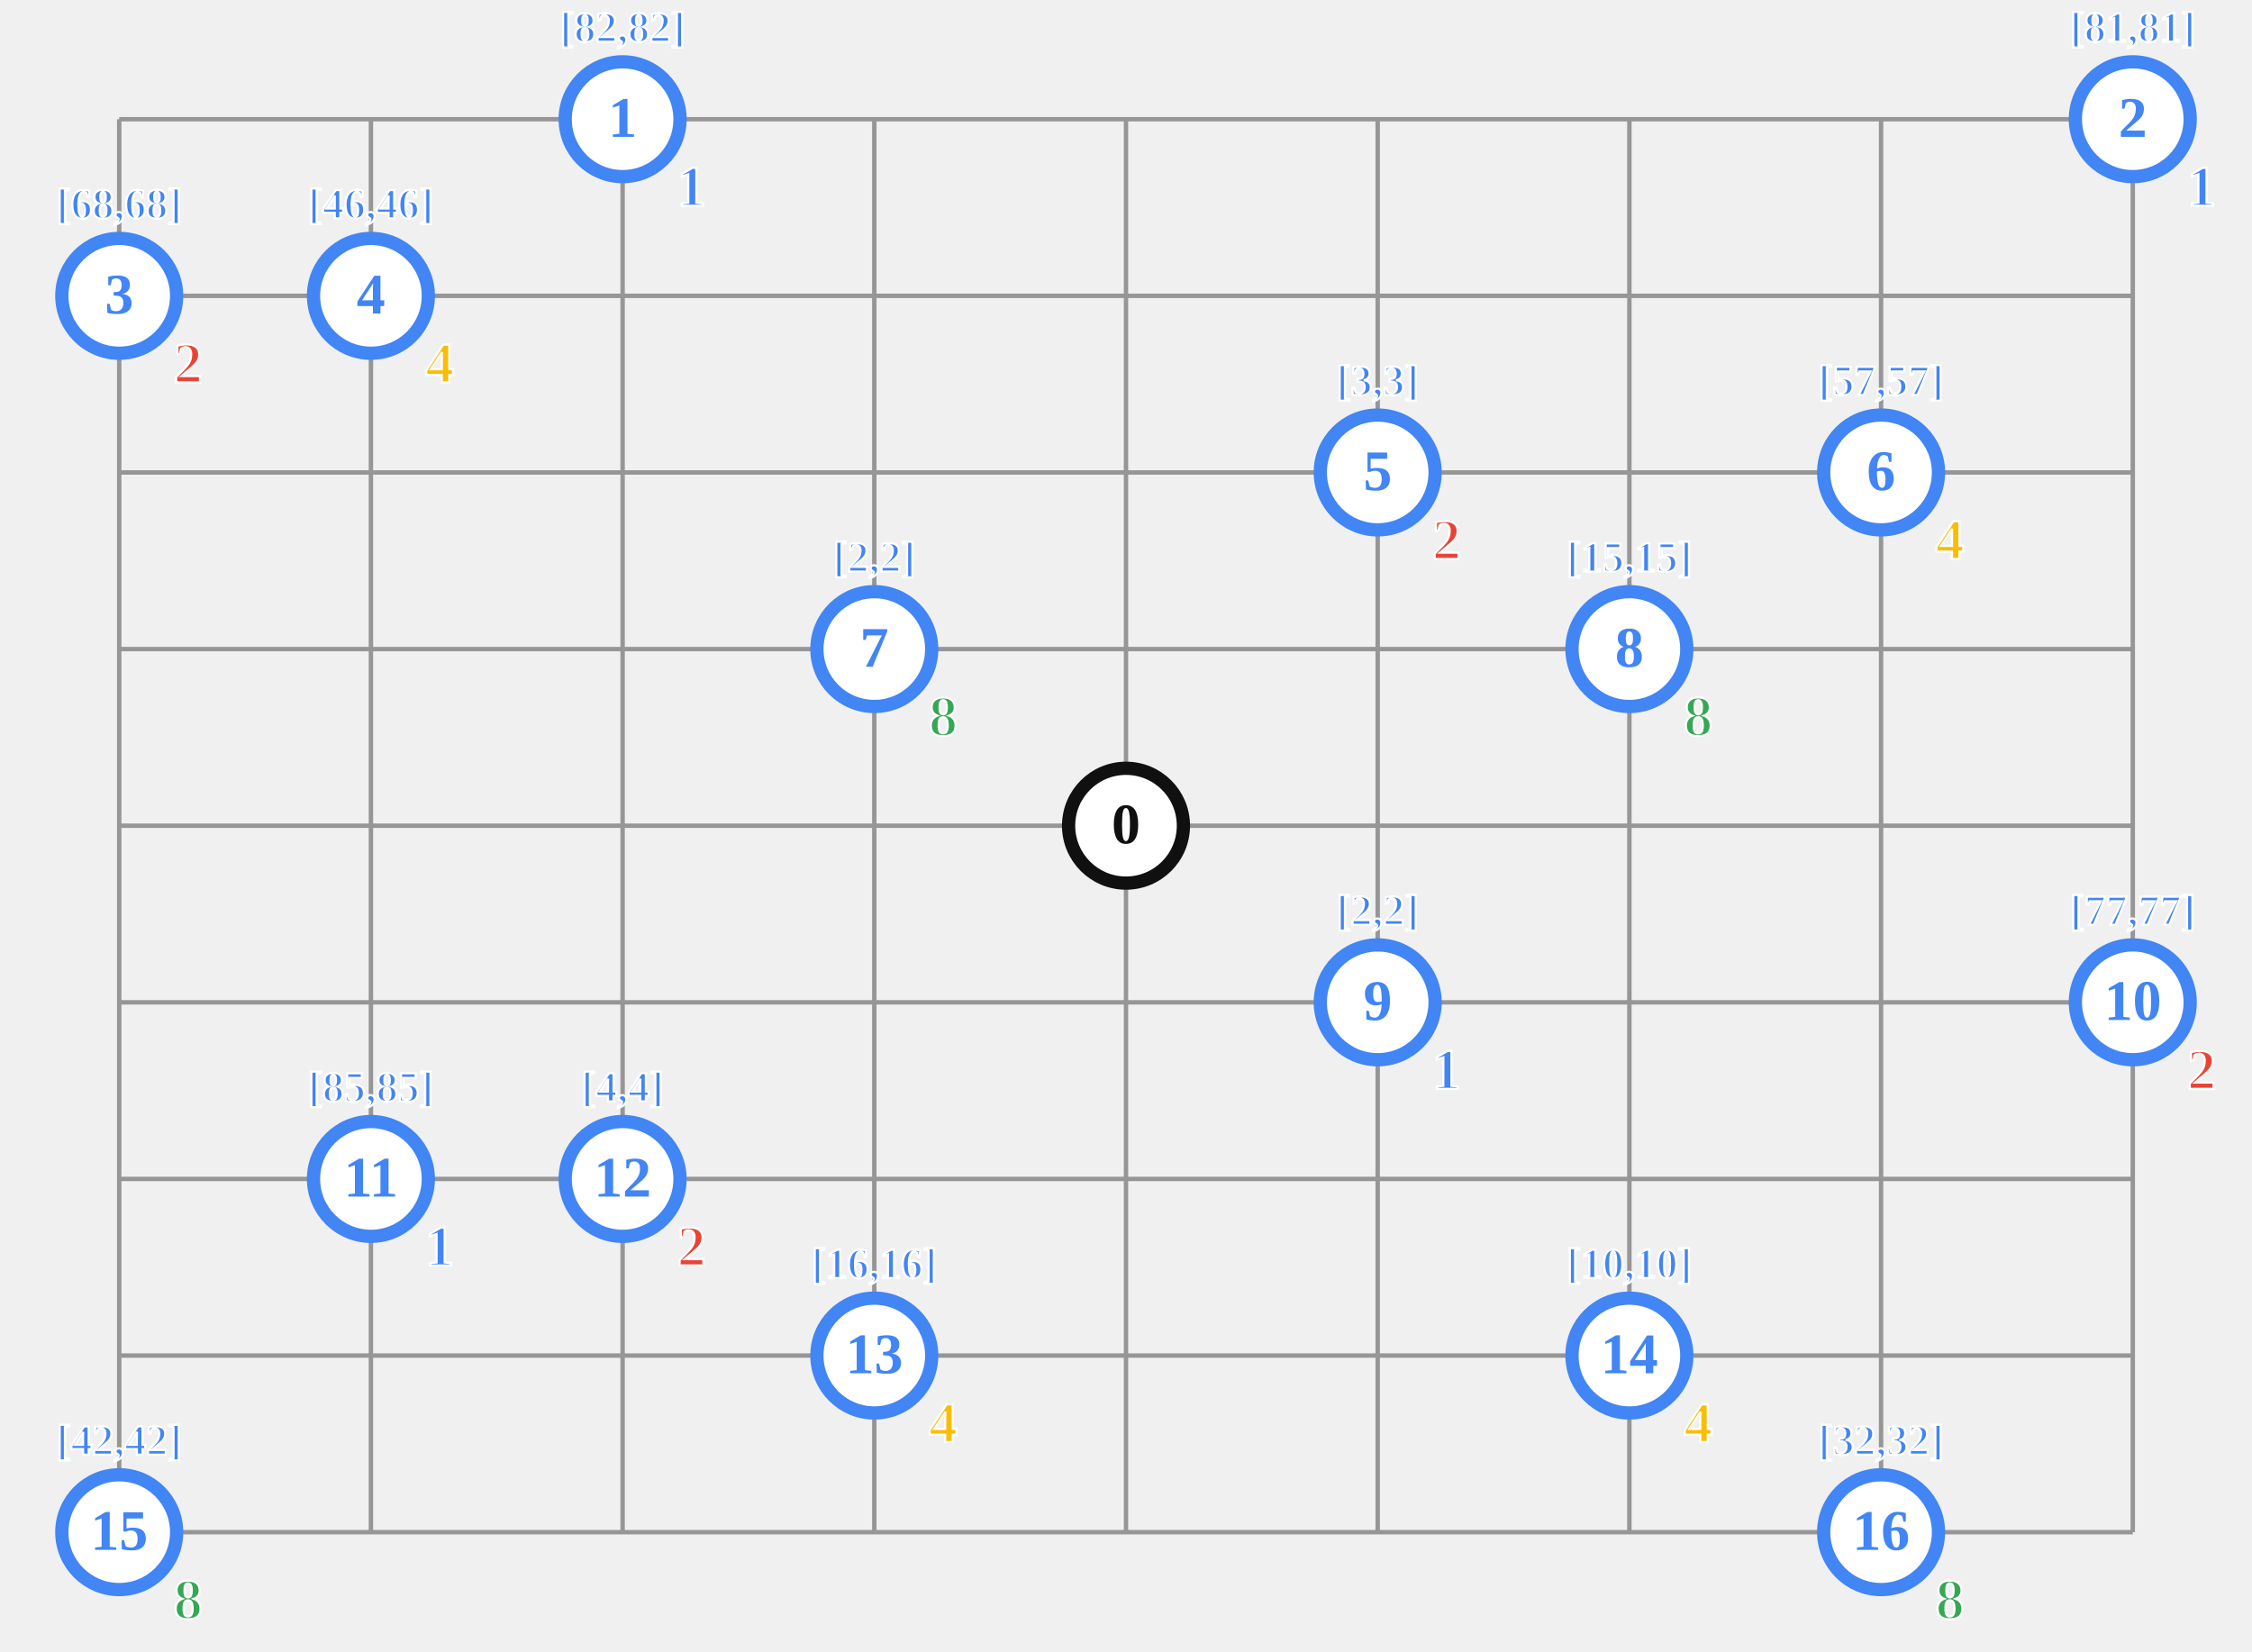
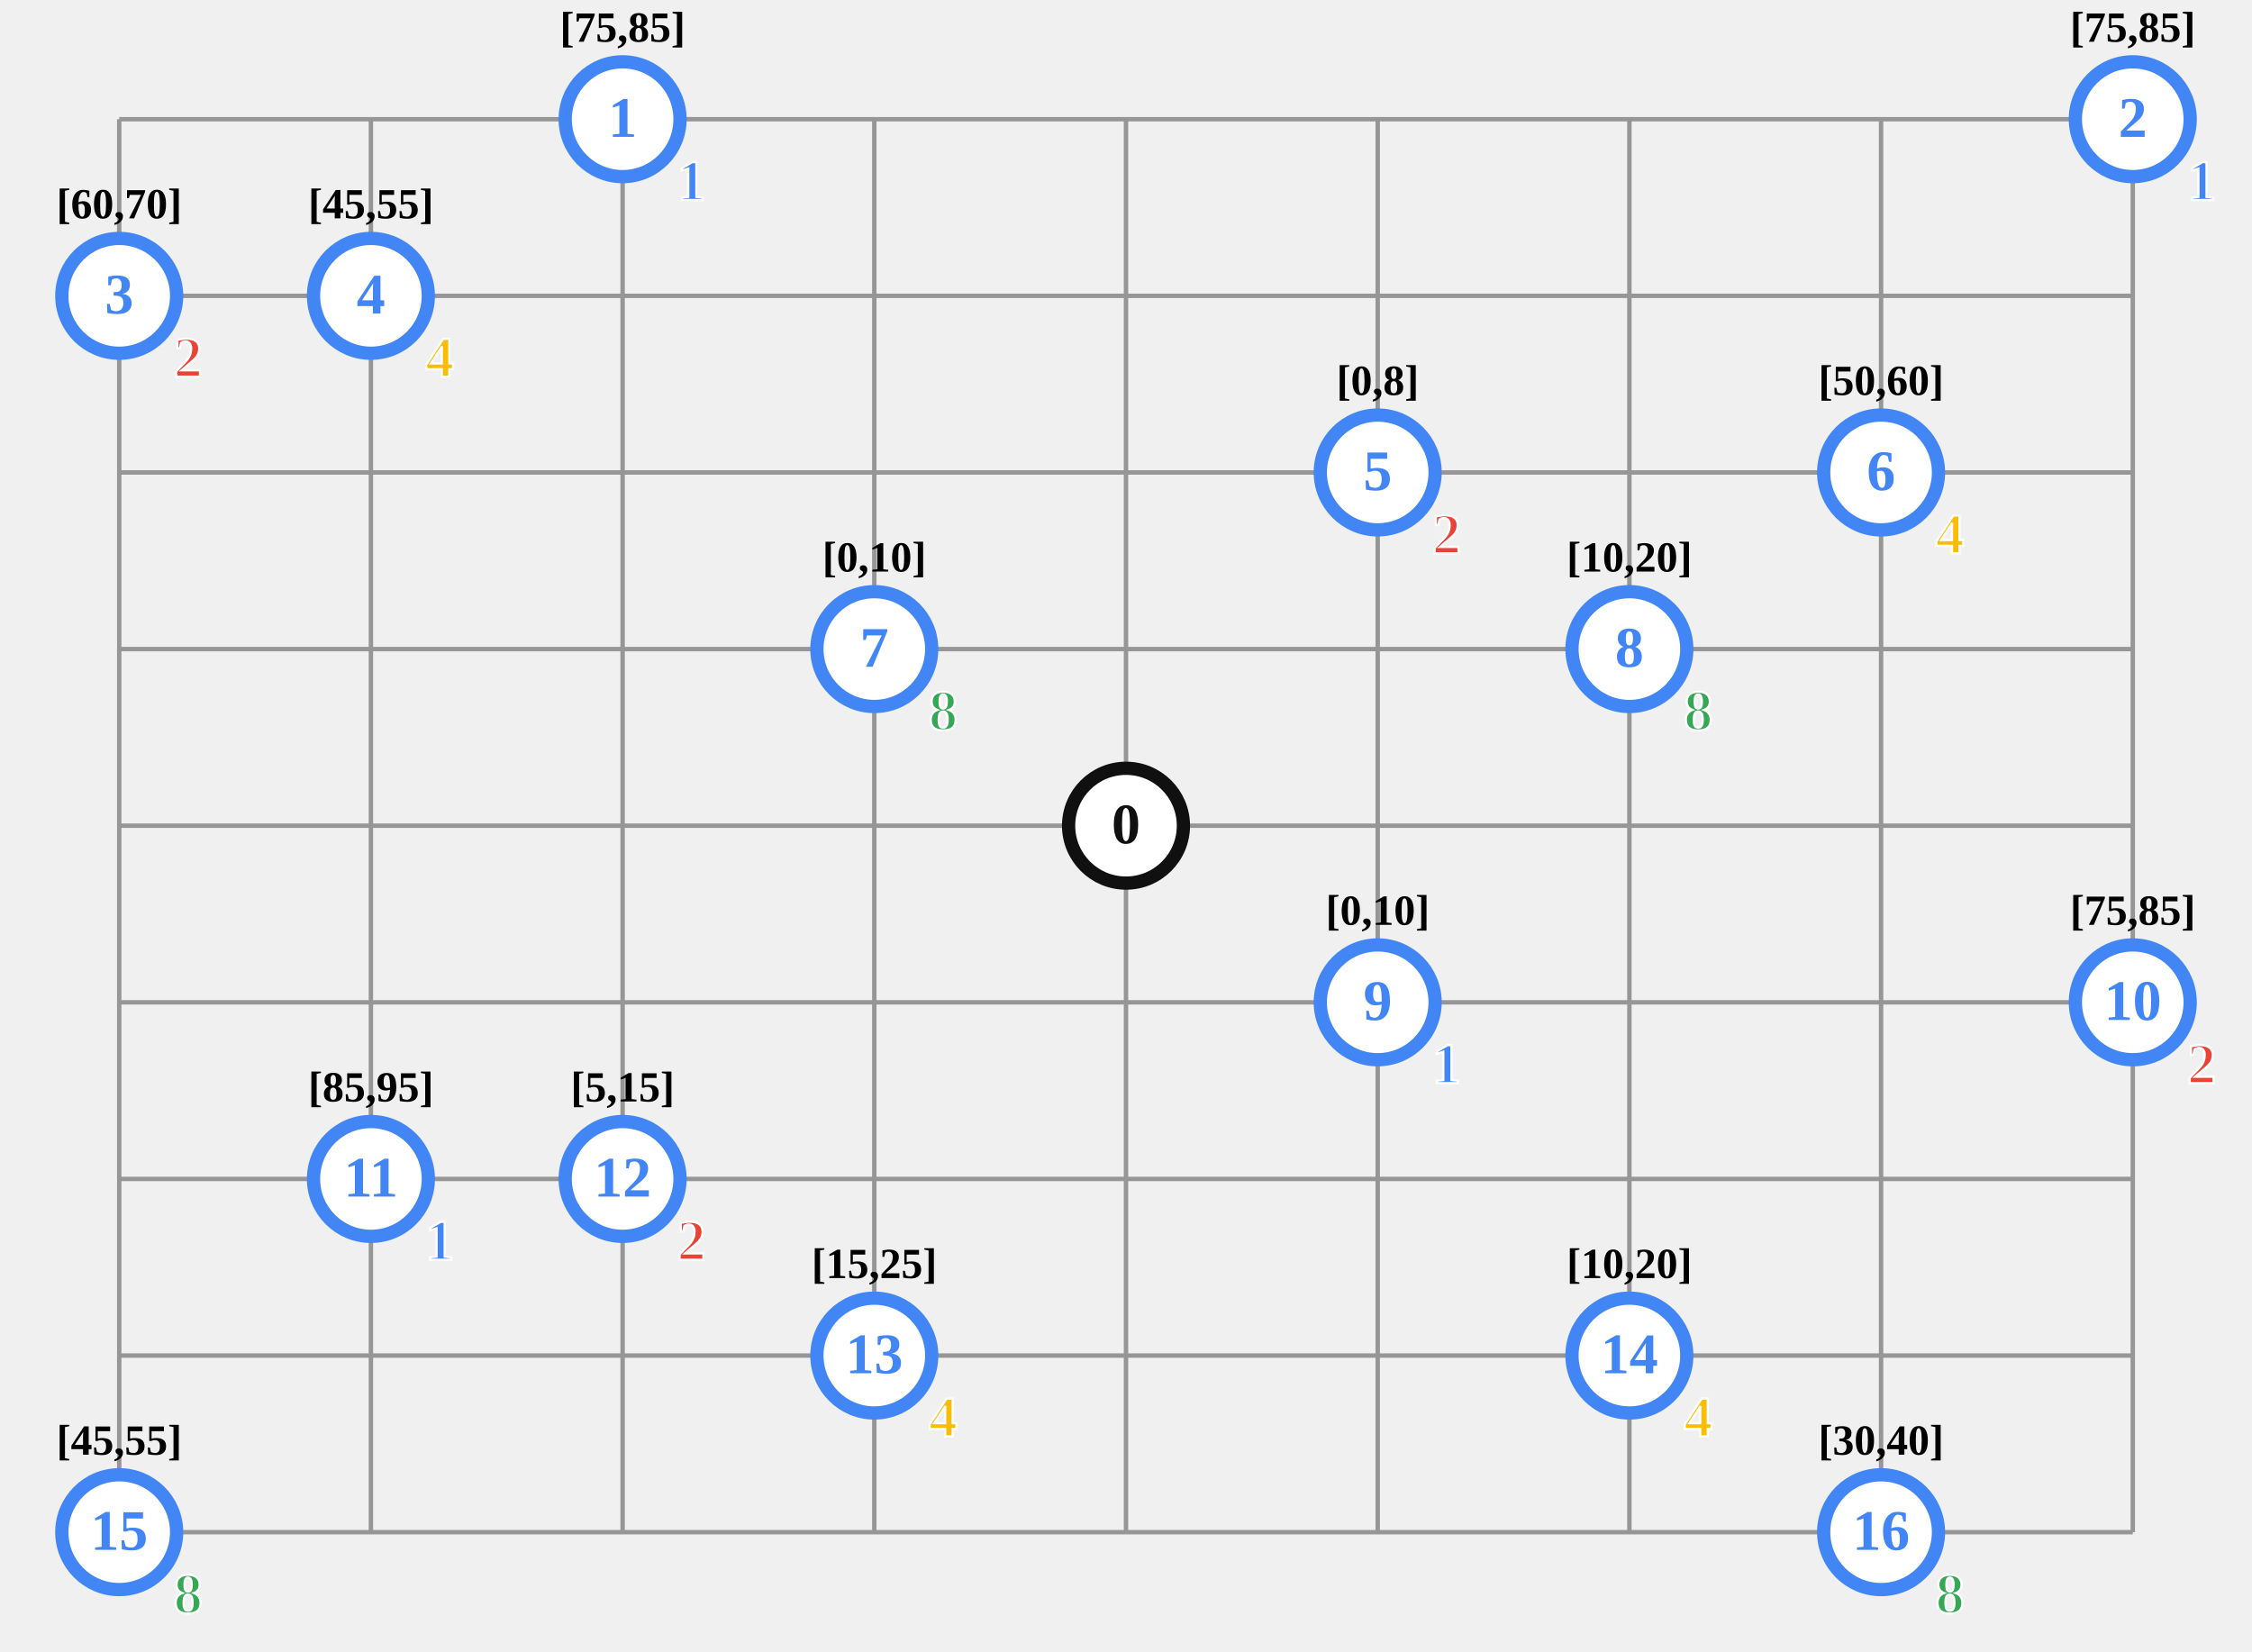
<svg xmlns="http://www.w3.org/2000/svg" version="1.1" width="1020" height="748" viewBox="-54 -54 1020 748">
  <defs>
    <marker id="arrow_blue" viewBox="0 0 16 16" refX="8" refY="8" markerUnits="strokeWidth" markerWidth="5" markerHeight="5" orient="auto">
      <path d="M 0 0 L 16 8 L 0 16 z" stroke="none" fill="#4285F4" />
    </marker>
    <marker id="arrow_red" viewBox="0 0 16 16" refX="8" refY="8" markerUnits="strokeWidth" markerWidth="5" markerHeight="5" orient="auto">
      <path d="M 0 0 L 16 8 L 0 16 z" stroke="none" fill="#EA4335" />
    </marker>
    <marker id="arrow_yellow" viewBox="0 0 16 16" refX="8" refY="8" markerUnits="strokeWidth" markerWidth="5" markerHeight="5" orient="auto">
      <path d="M 0 0 L 16 8 L 0 16 z" stroke="none" fill="#FBBC05" />
    </marker>
    <marker id="arrow_green" viewBox="0 0 16 16" refX="8" refY="8" markerUnits="strokeWidth" markerWidth="5" markerHeight="5" orient="auto">
      <path d="M 0 0 L 16 8 L 0 16 z" stroke="none" fill="#34A853" />
    </marker>
    <marker id="arrow_black" viewBox="0 0 16 16" refX="8" refY="8" markerUnits="strokeWidth" markerWidth="5" markerHeight="5" orient="auto">
      <path d="M 0 0 L 16 8 L 0 16 z" stroke="none" fill="#101010" />
    </marker>
    <marker id="arrow_white" viewBox="0 0 16 16" refX="8" refY="8" markerUnits="strokeWidth" markerWidth="5" markerHeight="5" orient="auto">
      <path d="M 0 0 L 16 8 L 0 16 z" stroke="none" fill="#FFFFFF" />
    </marker>
  </defs>
  <line x1="0" y1="0" x2="912" y2="0" style="stroke-width:2;stroke:#969696;fill:none" />
  <line x1="0" y1="80" x2="912" y2="80" style="stroke-width:2;stroke:#969696;fill:none" />
  <line x1="0" y1="160" x2="912" y2="160" style="stroke-width:2;stroke:#969696;fill:none" />
  <line x1="0" y1="240" x2="912" y2="240" style="stroke-width:2;stroke:#969696;fill:none" />
  <line x1="0" y1="320" x2="912" y2="320" style="stroke-width:2;stroke:#969696;fill:none" />
  <line x1="0" y1="400" x2="912" y2="400" style="stroke-width:2;stroke:#969696;fill:none" />
  <line x1="0" y1="480" x2="912" y2="480" style="stroke-width:2;stroke:#969696;fill:none" />
  <line x1="0" y1="560" x2="912" y2="560" style="stroke-width:2;stroke:#969696;fill:none" />
  <line x1="0" y1="640" x2="912" y2="640" style="stroke-width:2;stroke:#969696;fill:none" />
  <line x1="0" y1="0" x2="0" y2="640" style="stroke-width:2;stroke:#969696;fill:none" />
  <line x1="114" y1="0" x2="114" y2="640" style="stroke-width:2;stroke:#969696;fill:none" />
  <line x1="228" y1="0" x2="228" y2="640" style="stroke-width:2;stroke:#969696;fill:none" />
  <line x1="342" y1="0" x2="342" y2="640" style="stroke-width:2;stroke:#969696;fill:none" />
  <line x1="456" y1="0" x2="456" y2="640" style="stroke-width:2;stroke:#969696;fill:none" />
  <line x1="570" y1="0" x2="570" y2="640" style="stroke-width:2;stroke:#969696;fill:none" />
  <line x1="684" y1="0" x2="684" y2="640" style="stroke-width:2;stroke:#969696;fill:none" />
  <line x1="798" y1="0" x2="798" y2="640" style="stroke-width:2;stroke:#969696;fill:none" />
  <line x1="912" y1="0" x2="912" y2="640" style="stroke-width:2;stroke:#969696;fill:none" />
  <circle cx="228" cy="0" r="26" style="stroke-width:6;stroke:#4285F4;fill:white" />
  <text x="228" y="0" dy="8" style="text-anchor:middle;font-weight:bold;font-size:26;stroke:none;fill:#4285F4">1</text>
  <circle cx="912" cy="0" r="26" style="stroke-width:6;stroke:#4285F4;fill:white" />
  <text x="912" y="0" dy="8" style="text-anchor:middle;font-weight:bold;font-size:26;stroke:none;fill:#4285F4">2</text>
  <circle cx="0" cy="80" r="26" style="stroke-width:6;stroke:#4285F4;fill:white" />
  <text x="0" y="80" dy="8" style="text-anchor:middle;font-weight:bold;font-size:26;stroke:none;fill:#4285F4">3</text>
  <circle cx="114" cy="80" r="26" style="stroke-width:6;stroke:#4285F4;fill:white" />
  <text x="114" y="80" dy="8" style="text-anchor:middle;font-weight:bold;font-size:26;stroke:none;fill:#4285F4">4</text>
  <circle cx="570" cy="160" r="26" style="stroke-width:6;stroke:#4285F4;fill:white" />
  <text x="570" y="160" dy="8" style="text-anchor:middle;font-weight:bold;font-size:26;stroke:none;fill:#4285F4">5</text>
  <circle cx="798" cy="160" r="26" style="stroke-width:6;stroke:#4285F4;fill:white" />
  <text x="798" y="160" dy="8" style="text-anchor:middle;font-weight:bold;font-size:26;stroke:none;fill:#4285F4">6</text>
  <circle cx="342" cy="240" r="26" style="stroke-width:6;stroke:#4285F4;fill:white" />
  <text x="342" y="240" dy="8" style="text-anchor:middle;font-weight:bold;font-size:26;stroke:none;fill:#4285F4">7</text>
  <circle cx="684" cy="240" r="26" style="stroke-width:6;stroke:#4285F4;fill:white" />
  <text x="684" y="240" dy="8" style="text-anchor:middle;font-weight:bold;font-size:26;stroke:none;fill:#4285F4">8</text>
  <circle cx="570" cy="400" r="26" style="stroke-width:6;stroke:#4285F4;fill:white" />
  <text x="570" y="400" dy="8" style="text-anchor:middle;font-weight:bold;font-size:26;stroke:none;fill:#4285F4">9</text>
  <circle cx="912" cy="400" r="26" style="stroke-width:6;stroke:#4285F4;fill:white" />
  <text x="912" y="400" dy="8" style="text-anchor:middle;font-weight:bold;font-size:26;stroke:none;fill:#4285F4">10</text>
  <circle cx="114" cy="480" r="26" style="stroke-width:6;stroke:#4285F4;fill:white" />
  <text x="114" y="480" dy="8" style="text-anchor:middle;font-weight:bold;font-size:26;stroke:none;fill:#4285F4">11</text>
  <circle cx="228" cy="480" r="26" style="stroke-width:6;stroke:#4285F4;fill:white" />
  <text x="228" y="480" dy="8" style="text-anchor:middle;font-weight:bold;font-size:26;stroke:none;fill:#4285F4">12</text>
  <circle cx="342" cy="560" r="26" style="stroke-width:6;stroke:#4285F4;fill:white" />
  <text x="342" y="560" dy="8" style="text-anchor:middle;font-weight:bold;font-size:26;stroke:none;fill:#4285F4">13</text>
  <circle cx="684" cy="560" r="26" style="stroke-width:6;stroke:#4285F4;fill:white" />
  <text x="684" y="560" dy="8" style="text-anchor:middle;font-weight:bold;font-size:26;stroke:none;fill:#4285F4">14</text>
  <circle cx="0" cy="640" r="26" style="stroke-width:6;stroke:#4285F4;fill:white" />
  <text x="0" y="640" dy="8" style="text-anchor:middle;font-weight:bold;font-size:26;stroke:none;fill:#4285F4">15</text>
  <circle cx="798" cy="640" r="26" style="stroke-width:6;stroke:#4285F4;fill:white" />
  <text x="798" y="640" dy="8" style="text-anchor:middle;font-weight:bold;font-size:26;stroke:none;fill:#4285F4">16</text>
  <circle cx="456" cy="320" r="26" style="stroke-width:6;stroke:#101010;fill:white" />
  <text x="456" y="320" dy="8" style="text-anchor:middle;font-weight:bold;font-size:26;stroke:none;fill:#101010">0</text>
-   <text x="259.2" y="31.2" dy="8" style="text-anchor:middle;font-weight:bold;font-size:26;stroke:white;fill:#4285F4">1</text>
-   <text x="943.2" y="31.2" dy="8" style="text-anchor:middle;font-weight:bold;font-size:26;stroke:white;fill:#4285F4">1</text>
-   <text x="31.2" y="111.2" dy="8" style="text-anchor:middle;font-weight:bold;font-size:26;stroke:white;fill:#EA4335">2</text>
-   <text x="145.2" y="111.2" dy="8" style="text-anchor:middle;font-weight:bold;font-size:26;stroke:white;fill:#FBBC05">4</text>
-   <text x="601.2" y="191.2" dy="8" style="text-anchor:middle;font-weight:bold;font-size:26;stroke:white;fill:#EA4335">2</text>
-   <text x="829.2" y="191.2" dy="8" style="text-anchor:middle;font-weight:bold;font-size:26;stroke:white;fill:#FBBC05">4</text>
-   <text x="373.2" y="271.2" dy="8" style="text-anchor:middle;font-weight:bold;font-size:26;stroke:white;fill:#34A853">8</text>
-   <text x="715.2" y="271.2" dy="8" style="text-anchor:middle;font-weight:bold;font-size:26;stroke:white;fill:#34A853">8</text>
-   <text x="601.2" y="431.2" dy="8" style="text-anchor:middle;font-weight:bold;font-size:26;stroke:white;fill:#4285F4">1</text>
-   <text x="943.2" y="431.2" dy="8" style="text-anchor:middle;font-weight:bold;font-size:26;stroke:white;fill:#EA4335">2</text>
-   <text x="145.2" y="511.2" dy="8" style="text-anchor:middle;font-weight:bold;font-size:26;stroke:white;fill:#4285F4">1</text>
-   <text x="259.2" y="511.2" dy="8" style="text-anchor:middle;font-weight:bold;font-size:26;stroke:white;fill:#EA4335">2</text>
-   <text x="373.2" y="591.2" dy="8" style="text-anchor:middle;font-weight:bold;font-size:26;stroke:white;fill:#FBBC05">4</text>
-   <text x="715.2" y="591.2" dy="8" style="text-anchor:middle;font-weight:bold;font-size:26;stroke:white;fill:#FBBC05">4</text>
-   <text x="31.2" y="671.2" dy="8" style="text-anchor:middle;font-weight:bold;font-size:26;stroke:white;fill:#34A853">8</text>
-   <text x="829.2" y="671.2" dy="8" style="text-anchor:middle;font-weight:bold;font-size:26;stroke:white;fill:#34A853">8</text>
-   <text x="228" y="-41.6" dy="6.5" style="text-anchor:middle;font-weight:bold;font-size:19.5;stroke:white;fill:#4285F4">[82,82]</text>
-   <text x="912" y="-41.6" dy="6.5" style="text-anchor:middle;font-weight:bold;font-size:19.5;stroke:white;fill:#4285F4">[81,81]</text>
-   <text x="0" y="38.4" dy="6.5" style="text-anchor:middle;font-weight:bold;font-size:19.5;stroke:white;fill:#4285F4">[68,68]</text>
-   <text x="114" y="38.4" dy="6.5" style="text-anchor:middle;font-weight:bold;font-size:19.5;stroke:white;fill:#4285F4">[46,46]</text>
-   <text x="570" y="118.4" dy="6.5" style="text-anchor:middle;font-weight:bold;font-size:19.5;stroke:white;fill:#4285F4">[3,3]</text>
-   <text x="798" y="118.4" dy="6.5" style="text-anchor:middle;font-weight:bold;font-size:19.5;stroke:white;fill:#4285F4">[57,57]</text>
-   <text x="342" y="198.4" dy="6.5" style="text-anchor:middle;font-weight:bold;font-size:19.5;stroke:white;fill:#4285F4">[2,2]</text>
-   <text x="684" y="198.4" dy="6.5" style="text-anchor:middle;font-weight:bold;font-size:19.5;stroke:white;fill:#4285F4">[15,15]</text>
-   <text x="570" y="358.4" dy="6.5" style="text-anchor:middle;font-weight:bold;font-size:19.5;stroke:white;fill:#4285F4">[2,2]</text>
-   <text x="912" y="358.4" dy="6.5" style="text-anchor:middle;font-weight:bold;font-size:19.5;stroke:white;fill:#4285F4">[77,77]</text>
-   <text x="114" y="438.4" dy="6.5" style="text-anchor:middle;font-weight:bold;font-size:19.5;stroke:white;fill:#4285F4">[85,85]</text>
-   <text x="228" y="438.4" dy="6.5" style="text-anchor:middle;font-weight:bold;font-size:19.5;stroke:white;fill:#4285F4">[4,4]</text>
-   <text x="342" y="518.4" dy="6.5" style="text-anchor:middle;font-weight:bold;font-size:19.5;stroke:white;fill:#4285F4">[16,16]</text>
-   <text x="684" y="518.4" dy="6.5" style="text-anchor:middle;font-weight:bold;font-size:19.5;stroke:white;fill:#4285F4">[10,10]</text>
-   <text x="0" y="598.4" dy="6.5" style="text-anchor:middle;font-weight:bold;font-size:19.5;stroke:white;fill:#4285F4">[42,42]</text>
-   <text x="798" y="598.4" dy="6.5" style="text-anchor:middle;font-weight:bold;font-size:19.5;stroke:white;fill:#4285F4">[32,32]</text>
+   <text x="259.2" y="28.6" dy="8" style="text-anchor:middle;font-weight:bold;font-size:26;stroke:white;fill:#4285F4">1</text>
+   <text x="943.2" y="28.6" dy="8" style="text-anchor:middle;font-weight:bold;font-size:26;stroke:white;fill:#4285F4">1</text>
+   <text x="31.2" y="108.6" dy="8" style="text-anchor:middle;font-weight:bold;font-size:26;stroke:white;fill:#EA4335">2</text>
+   <text x="145.2" y="108.6" dy="8" style="text-anchor:middle;font-weight:bold;font-size:26;stroke:white;fill:#FBBC05">4</text>
+   <text x="601.2" y="188.6" dy="8" style="text-anchor:middle;font-weight:bold;font-size:26;stroke:white;fill:#EA4335">2</text>
+   <text x="829.2" y="188.6" dy="8" style="text-anchor:middle;font-weight:bold;font-size:26;stroke:white;fill:#FBBC05">4</text>
+   <text x="373.2" y="268.6" dy="8" style="text-anchor:middle;font-weight:bold;font-size:26;stroke:white;fill:#34A853">8</text>
+   <text x="715.2" y="268.6" dy="8" style="text-anchor:middle;font-weight:bold;font-size:26;stroke:white;fill:#34A853">8</text>
+   <text x="601.2" y="428.6" dy="8" style="text-anchor:middle;font-weight:bold;font-size:26;stroke:white;fill:#4285F4">1</text>
+   <text x="943.2" y="428.6" dy="8" style="text-anchor:middle;font-weight:bold;font-size:26;stroke:white;fill:#EA4335">2</text>
+   <text x="145.2" y="508.6" dy="8" style="text-anchor:middle;font-weight:bold;font-size:26;stroke:white;fill:#4285F4">1</text>
+   <text x="259.2" y="508.6" dy="8" style="text-anchor:middle;font-weight:bold;font-size:26;stroke:white;fill:#EA4335">2</text>
+   <text x="373.2" y="588.6" dy="8" style="text-anchor:middle;font-weight:bold;font-size:26;stroke:white;fill:#FBBC05">4</text>
+   <text x="715.2" y="588.6" dy="8" style="text-anchor:middle;font-weight:bold;font-size:26;stroke:white;fill:#FBBC05">4</text>
+   <text x="31.2" y="668.6" dy="8" style="text-anchor:middle;font-weight:bold;font-size:26;stroke:white;fill:#34A853">8</text>
+   <text x="829.2" y="668.6" dy="8" style="text-anchor:middle;font-weight:bold;font-size:26;stroke:white;fill:#34A853">8</text>
+   <text x="228" y="-41.6" dy="6.5" style="text-anchor:middle;font-weight:bold;font-size:19.5;stroke:none;fill:black">[75,85]</text>
+   <text x="912" y="-41.6" dy="6.5" style="text-anchor:middle;font-weight:bold;font-size:19.5;stroke:none;fill:black">[75,85]</text>
+   <text x="0" y="38.4" dy="6.5" style="text-anchor:middle;font-weight:bold;font-size:19.5;stroke:none;fill:black">[60,70]</text>
+   <text x="114" y="38.4" dy="6.5" style="text-anchor:middle;font-weight:bold;font-size:19.5;stroke:none;fill:black">[45,55]</text>
+   <text x="570" y="118.4" dy="6.5" style="text-anchor:middle;font-weight:bold;font-size:19.5;stroke:none;fill:black">[0,8]</text>
+   <text x="798" y="118.4" dy="6.5" style="text-anchor:middle;font-weight:bold;font-size:19.5;stroke:none;fill:black">[50,60]</text>
+   <text x="342" y="198.4" dy="6.5" style="text-anchor:middle;font-weight:bold;font-size:19.5;stroke:none;fill:black">[0,10]</text>
+   <text x="684" y="198.4" dy="6.5" style="text-anchor:middle;font-weight:bold;font-size:19.5;stroke:none;fill:black">[10,20]</text>
+   <text x="570" y="358.4" dy="6.5" style="text-anchor:middle;font-weight:bold;font-size:19.5;stroke:none;fill:black">[0,10]</text>
+   <text x="912" y="358.4" dy="6.5" style="text-anchor:middle;font-weight:bold;font-size:19.5;stroke:none;fill:black">[75,85]</text>
+   <text x="114" y="438.4" dy="6.5" style="text-anchor:middle;font-weight:bold;font-size:19.5;stroke:none;fill:black">[85,95]</text>
+   <text x="228" y="438.4" dy="6.5" style="text-anchor:middle;font-weight:bold;font-size:19.5;stroke:none;fill:black">[5,15]</text>
+   <text x="342" y="518.4" dy="6.5" style="text-anchor:middle;font-weight:bold;font-size:19.5;stroke:none;fill:black">[15,25]</text>
+   <text x="684" y="518.4" dy="6.5" style="text-anchor:middle;font-weight:bold;font-size:19.5;stroke:none;fill:black">[10,20]</text>
+   <text x="0" y="598.4" dy="6.5" style="text-anchor:middle;font-weight:bold;font-size:19.5;stroke:none;fill:black">[45,55]</text>
+   <text x="798" y="598.4" dy="6.5" style="text-anchor:middle;font-weight:bold;font-size:19.5;stroke:none;fill:black">[30,40]</text>
</svg>
